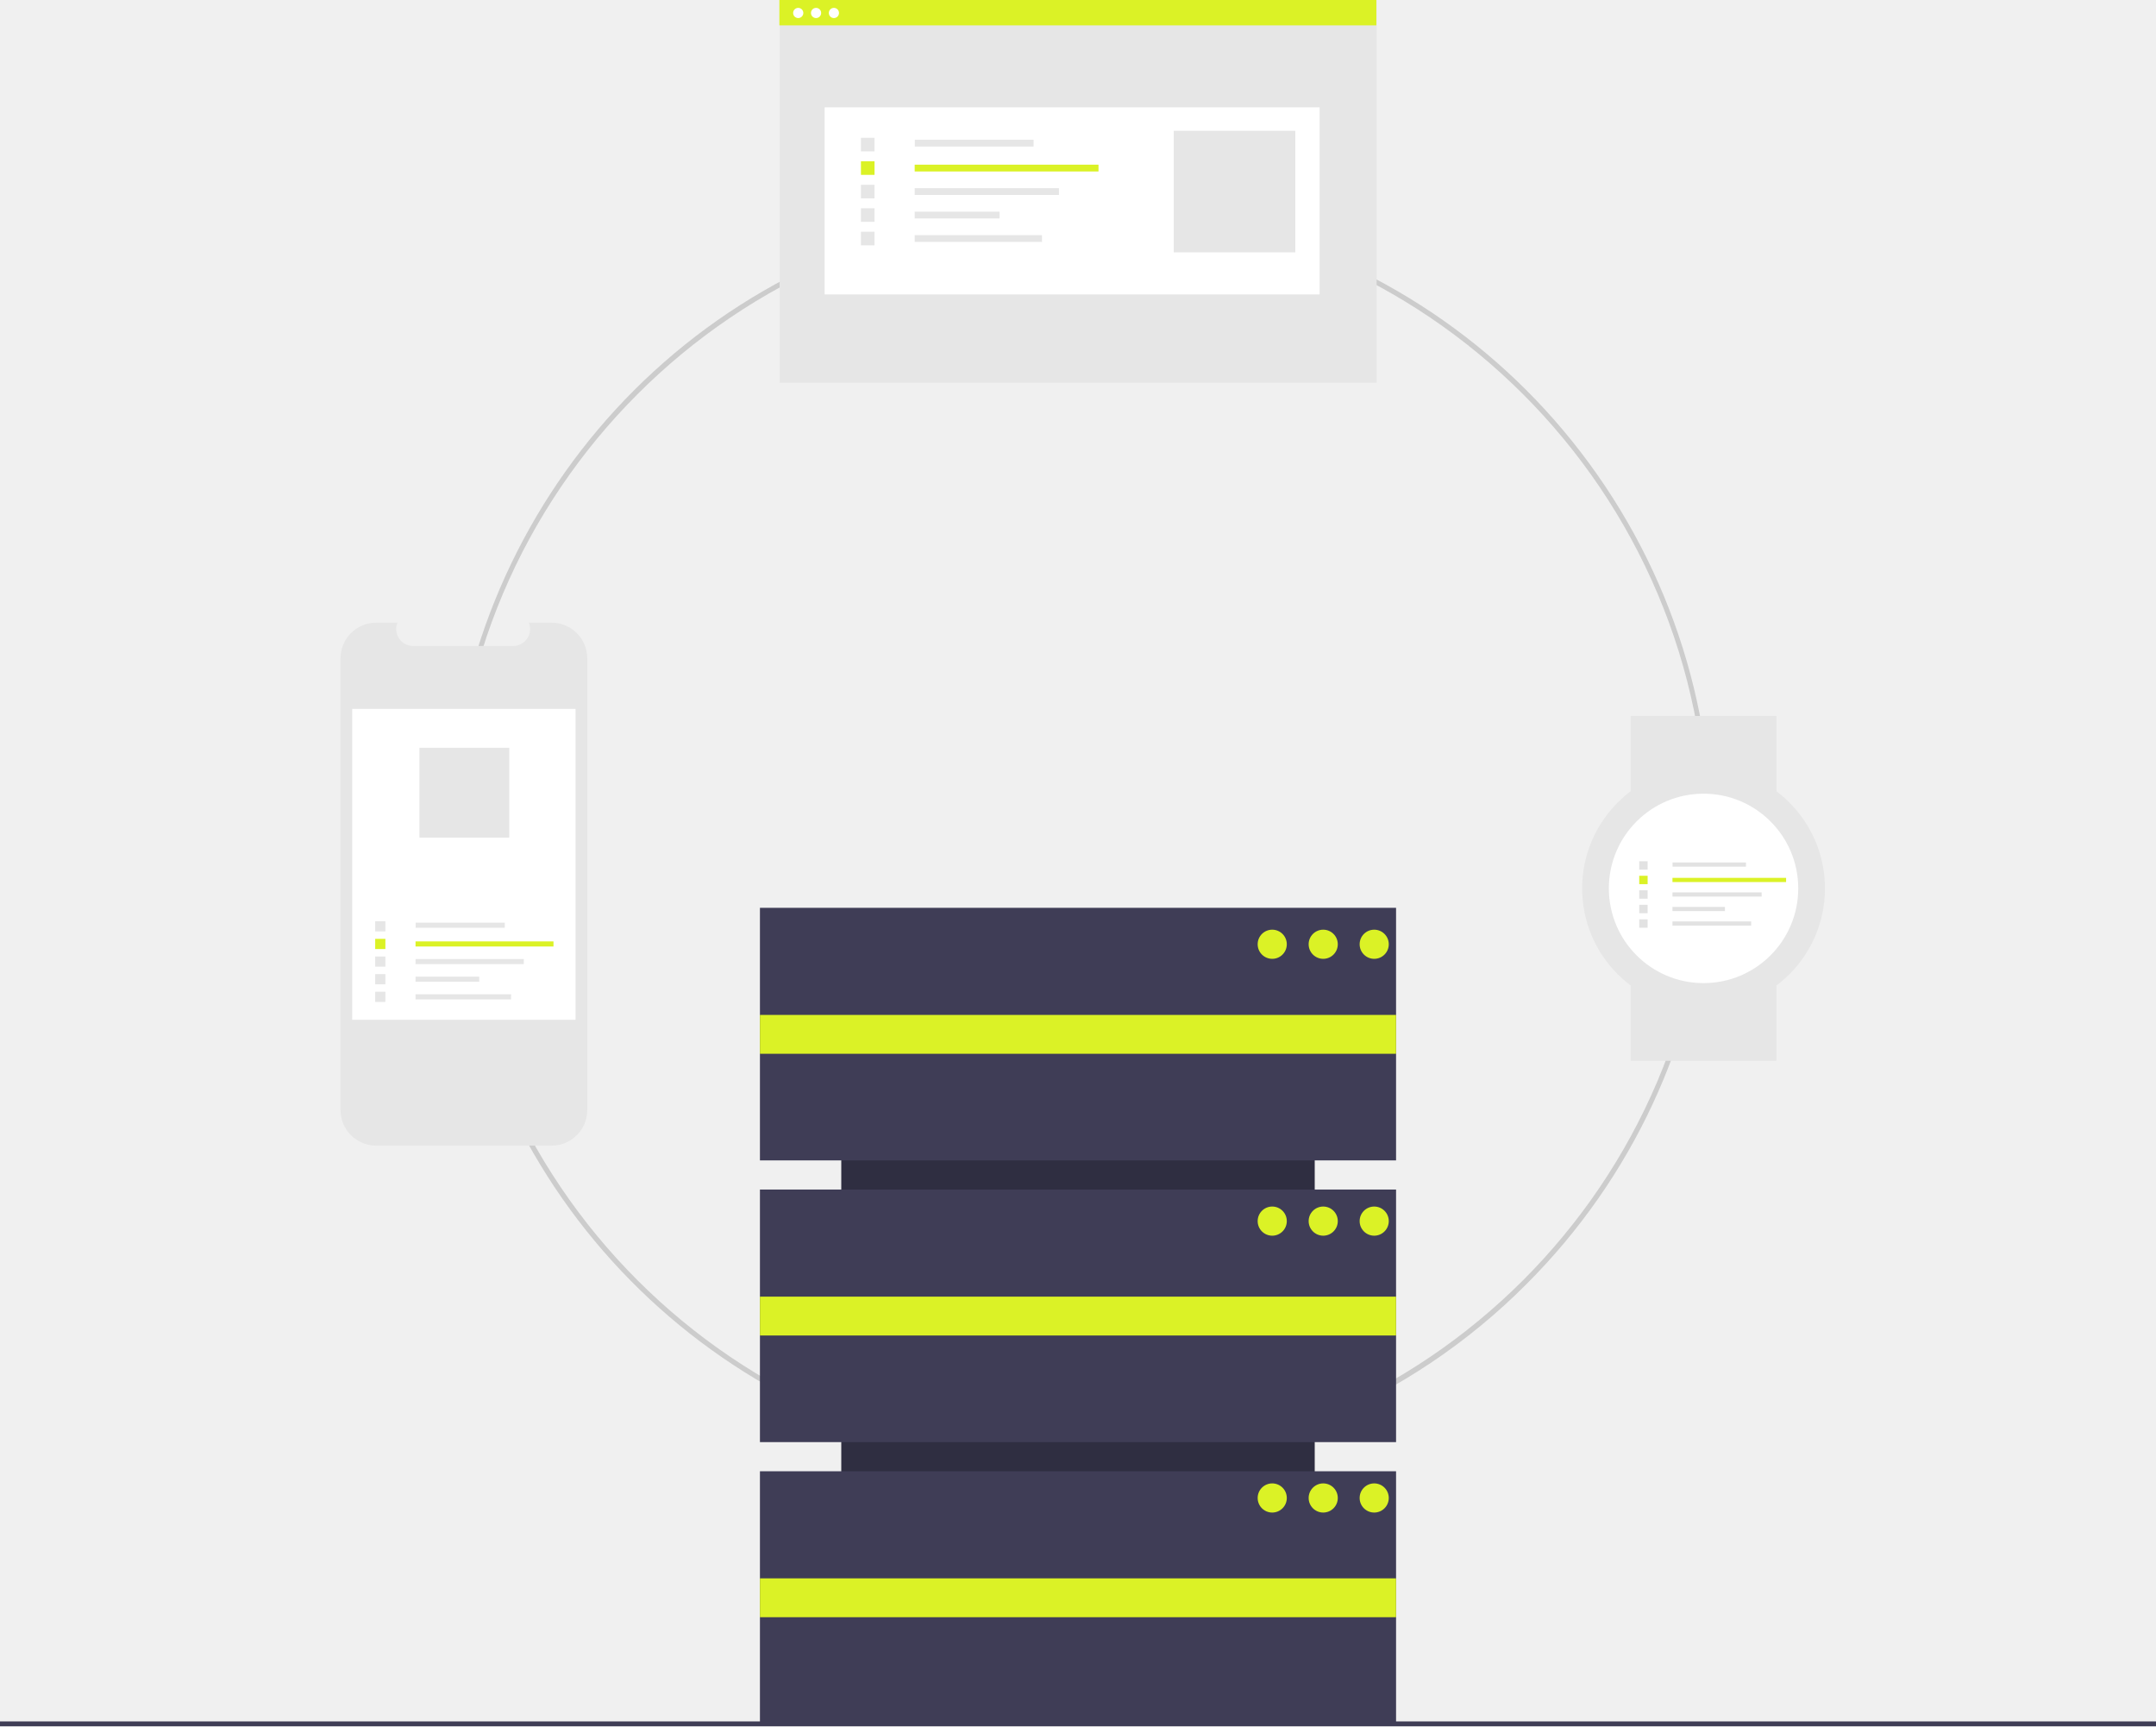
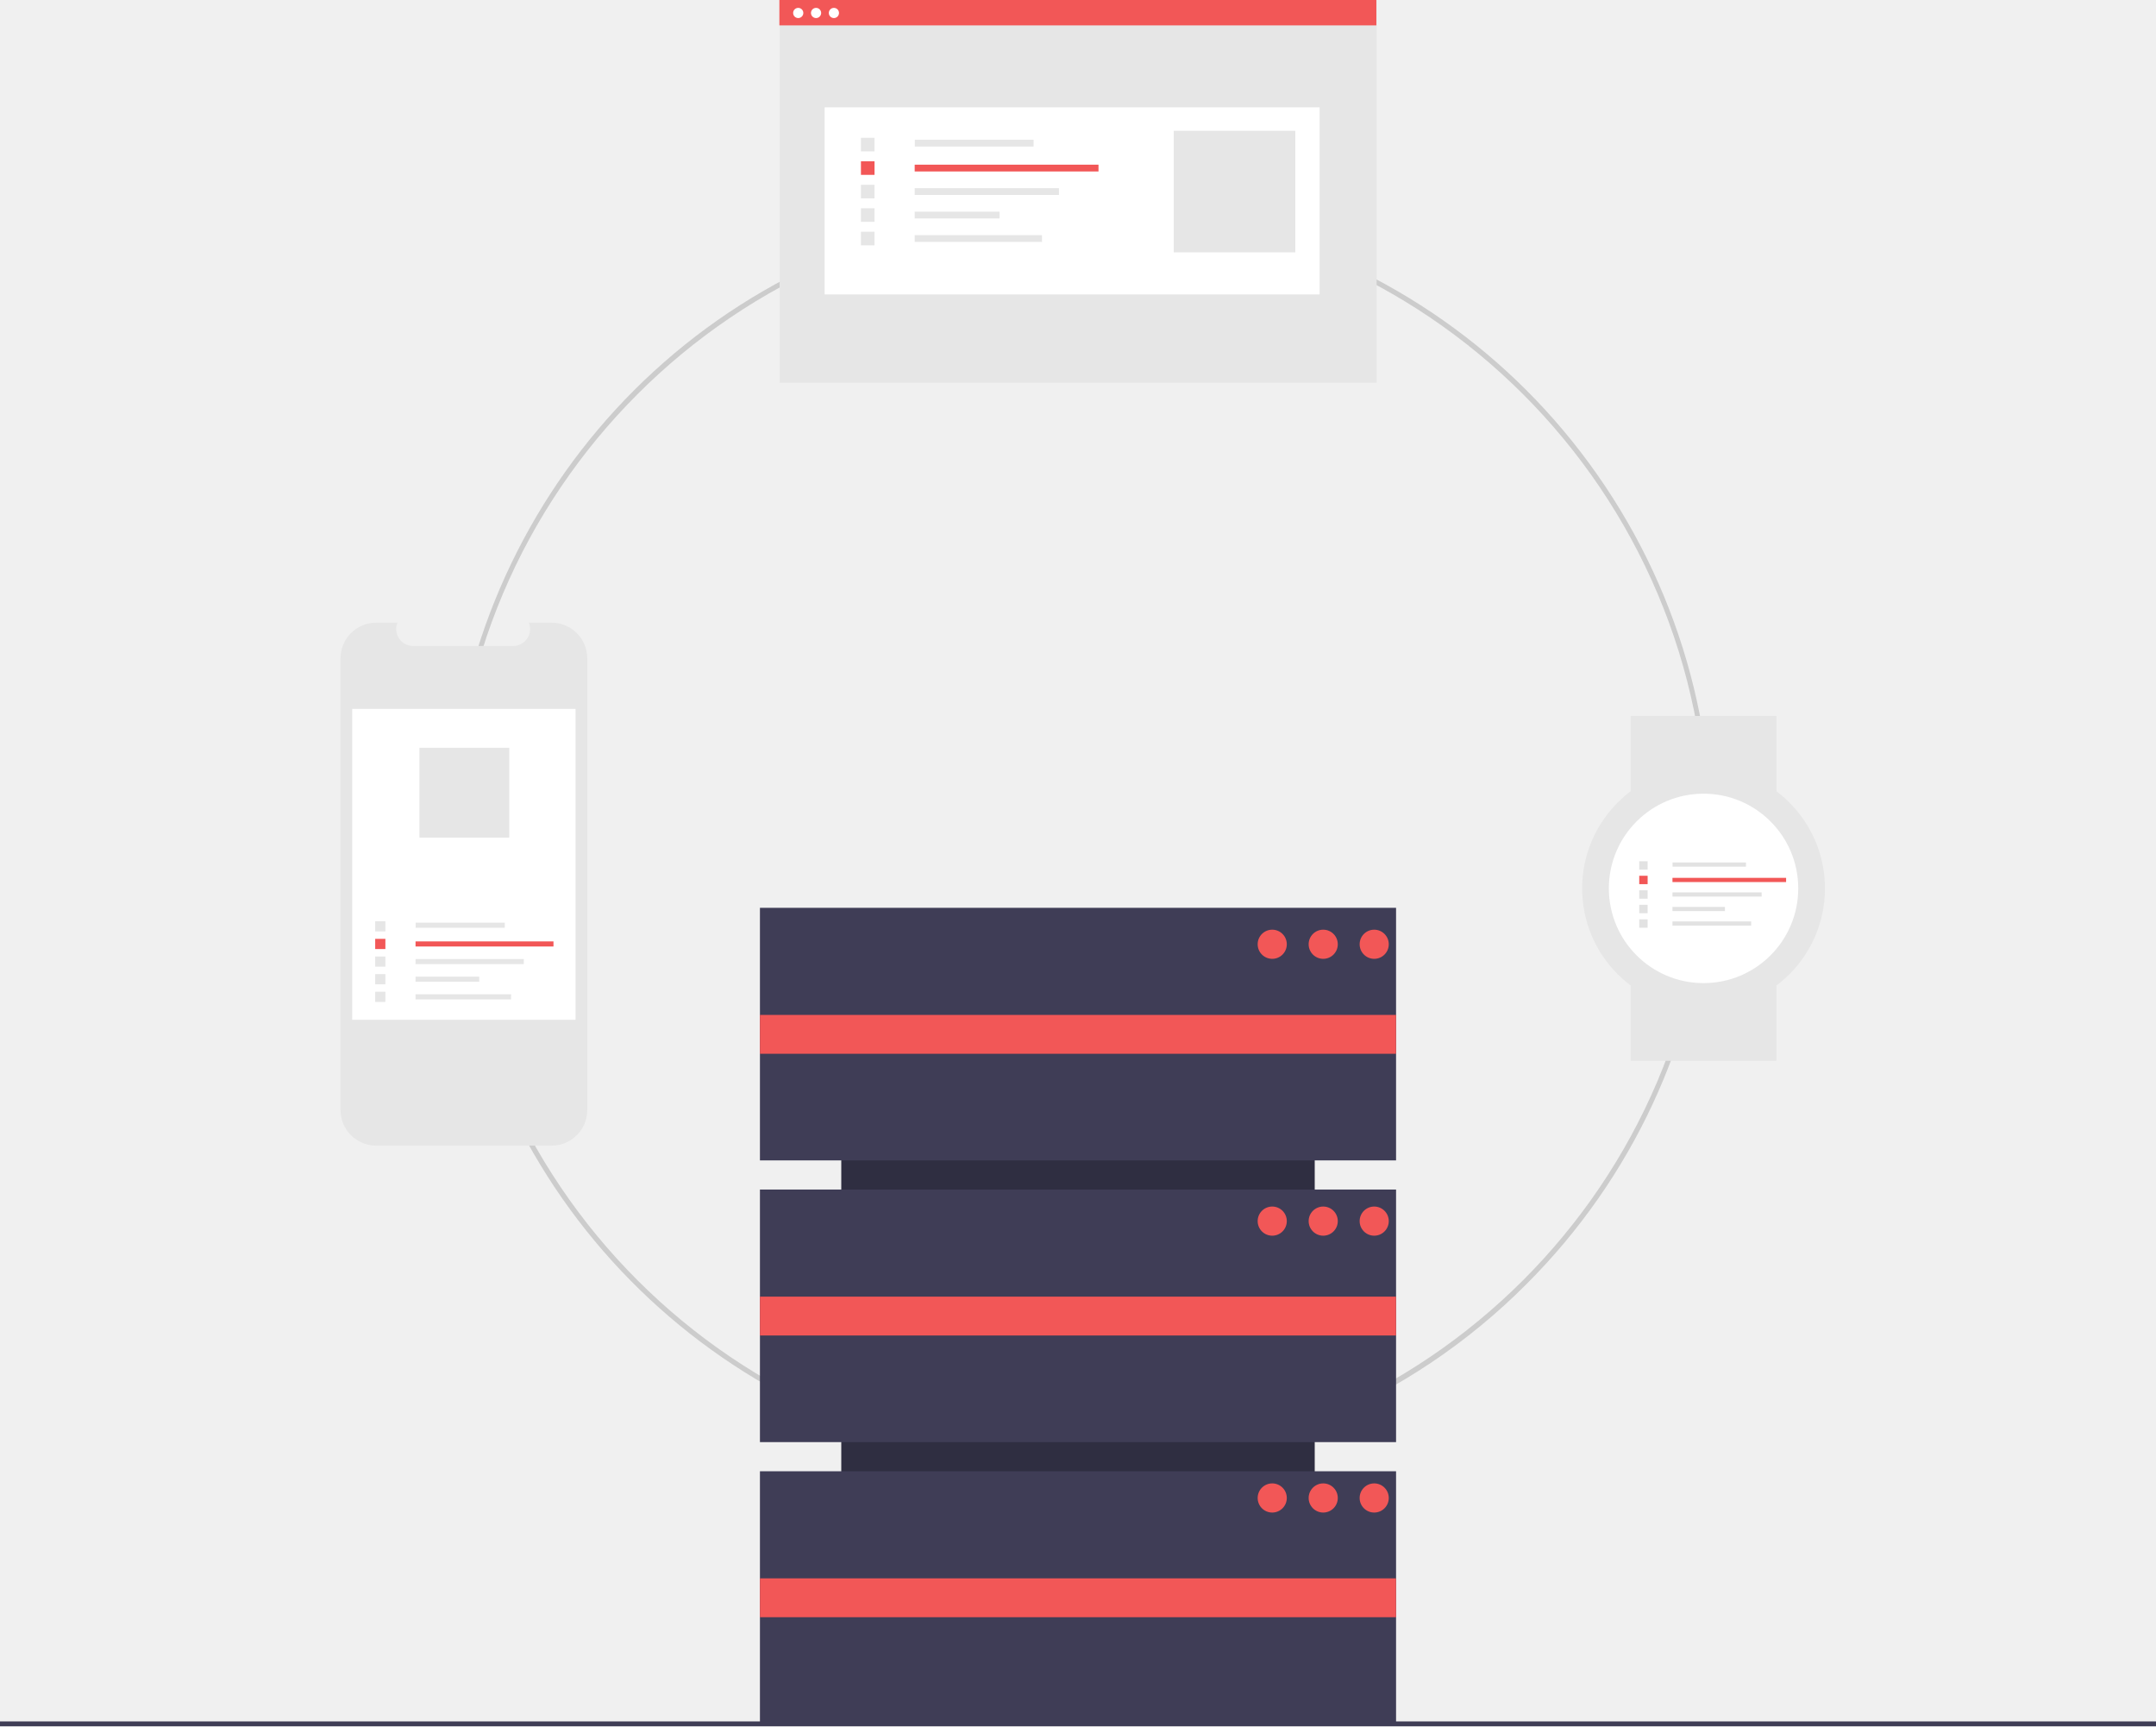
<svg xmlns="http://www.w3.org/2000/svg" data-name="Layer 1" width="888" height="710.807" viewBox="0 0 888 710.807">
  <path d="M600.936,699.404a260.064,260.064,0,1,1,183.894-76.171A258.365,258.365,0,0,1,600.936,699.404Zm0-518.129c-142.297,0-258.064,115.768-258.064,258.065s115.768,258.064,258.064,258.064S859,581.637,859,439.34,743.232,181.275,600.936,181.275Z" transform="translate(-156 -94.59648)" fill="#ccc" />
  <rect x="469" y="509.904" width="262" height="195" transform="translate(1051.404 -87.19257) rotate(90)" fill="#2f2e41" />
  <rect x="313" y="373.807" width="262" height="104" fill="#3f3d56" />
  <rect x="313" y="489.807" width="262" height="104" fill="#3f3d56" />
  <rect x="313" y="605.807" width="262" height="104" fill="#3f3d56" />
-   <rect x="313" y="417.904" width="262" height="16" fill="#dbf226" />
-   <rect x="313" y="533.904" width="262" height="16" fill="#dbf226" />
-   <rect x="313" y="649.904" width="262" height="16" fill="#dbf226" />
-   <circle cx="524" cy="388.807" r="6" fill="#dbf226" />
-   <circle cx="545" cy="388.807" r="6" fill="#dbf226" />
-   <circle cx="566" cy="388.807" r="6" fill="#dbf226" />
-   <circle cx="524" cy="502.807" r="6" fill="#dbf226" />
-   <circle cx="545" cy="502.807" r="6" fill="#dbf226" />
-   <circle cx="566" cy="502.807" r="6" fill="#dbf226" />
-   <circle cx="524" cy="616.807" r="6" fill="#dbf226" />
-   <circle cx="545" cy="616.807" r="6" fill="#dbf226" />
-   <circle cx="566" cy="616.807" r="6" fill="#dbf226" />
+   <rect x="313" y="417.904" width="262" height="16" fill="#f25757" />
+   <rect x="313" y="533.904" width="262" height="16" fill="#f25757" />
+   <rect x="313" y="649.904" width="262" height="16" fill="#f25757" />
+   <circle cx="524" cy="388.807" r="6" fill="#f25757" />
+   <circle cx="545" cy="388.807" r="6" fill="#f25757" />
+   <circle cx="566" cy="388.807" r="6" fill="#f25757" />
+   <circle cx="524" cy="502.807" r="6" fill="#f25757" />
+   <circle cx="545" cy="502.807" r="6" fill="#f25757" />
+   <circle cx="566" cy="502.807" r="6" fill="#f25757" />
+   <circle cx="524" cy="616.807" r="6" fill="#f25757" />
+   <circle cx="545" cy="616.807" r="6" fill="#f25757" />
+   <circle cx="566" cy="616.807" r="6" fill="#f25757" />
  <rect y="708.807" width="888" height="2" fill="#3f3d56" />
  <path d="M397.879,365.661v185.992a14.675,14.675,0,0,1-14.672,14.672H310.928a14.677,14.677,0,0,1-14.678-14.672V365.661a14.677,14.677,0,0,1,14.678-14.672h8.768a6.978,6.978,0,0,0,6.455,9.606h41.208a6.978,6.978,0,0,0,6.455-9.606h9.392A14.675,14.675,0,0,1,397.879,365.661Z" transform="translate(-156 -94.59648)" fill="#e6e6e6" />
  <rect x="145.064" y="291.91" width="92" height="128" fill="#fff" />
  <rect x="171.186" y="379.927" width="36.72" height="2.098" fill="#e6e6e6" />
-   <rect x="171.149" y="387.632" width="56.817" height="2.098" fill="#dbf226" />
+   <rect x="171.149" y="387.632" width="56.817" height="2.098" fill="#f25757" />
  <rect x="171.149" y="394.89" width="44.588" height="2.098" fill="#e6e6e6" />
  <rect x="171.149" y="402.149" width="26.228" height="2.098" fill="#e6e6e6" />
  <rect x="171.149" y="409.407" width="39.343" height="2.098" fill="#e6e6e6" />
  <rect x="154.533" y="379.324" width="4.197" height="4.197" fill="#e6e6e6" />
-   <rect x="154.533" y="386.582" width="4.197" height="4.197" fill="#dbf226" />
+   <rect x="154.533" y="386.582" width="4.197" height="4.197" fill="#f25757" />
  <rect x="154.533" y="393.841" width="4.197" height="4.197" fill="#e6e6e6" />
  <rect x="154.533" y="401.1" width="4.197" height="4.197" fill="#e6e6e6" />
  <rect x="154.533" y="408.358" width="4.197" height="4.197" fill="#e6e6e6" />
  <rect x="172.751" y="307.91" width="36.998" height="36.998" fill="#e6e6e6" />
  <rect x="321.111" y="0.139" width="245.884" height="157.475" fill="#e6e6e6" />
  <rect x="339.647" y="44.195" width="203.861" height="77.035" fill="#fff" />
  <rect x="376.789" y="57.542" width="48.927" height="2.796" fill="#e6e6e6" />
-   <rect x="376.74" y="67.807" width="75.705" height="2.796" fill="#dbf226" />
+   <rect x="376.74" y="67.807" width="75.705" height="2.796" fill="#f25757" />
  <rect x="376.74" y="77.479" width="59.411" height="2.796" fill="#e6e6e6" />
  <rect x="376.74" y="87.151" width="34.948" height="2.796" fill="#e6e6e6" />
  <rect x="376.74" y="96.822" width="52.422" height="2.796" fill="#e6e6e6" />
  <rect x="354.601" y="56.738" width="5.592" height="5.592" fill="#e6e6e6" />
-   <rect x="354.601" y="66.409" width="5.592" height="5.592" fill="#dbf226" />
+   <rect x="354.601" y="66.409" width="5.592" height="5.592" fill="#f25757" />
  <rect x="354.601" y="76.081" width="5.592" height="5.592" fill="#e6e6e6" />
  <rect x="354.601" y="85.753" width="5.592" height="5.592" fill="#e6e6e6" />
  <rect x="354.601" y="95.424" width="5.592" height="5.592" fill="#e6e6e6" />
  <rect x="483.445" y="53.847" width="50.059" height="50.059" fill="#e6e6e6" />
-   <rect x="321.006" width="245.884" height="10.446" fill="#dbf226" />
+   <rect x="321.006" width="245.884" height="10.446" fill="#f25757" />
  <circle cx="328.768" cy="5.341" r="2.097" fill="#fff" />
  <circle cx="336.117" cy="5.341" r="2.097" fill="#fff" />
  <circle cx="343.466" cy="5.341" r="2.097" fill="#fff" />
  <rect x="671.648" y="294.807" width="60" height="31" fill="#e6e6e6" />
  <rect x="671.648" y="405.807" width="60" height="31" fill="#e6e6e6" />
  <circle cx="701.648" cy="365.807" r="50" fill="#e6e6e6" />
  <circle cx="701.648" cy="365.807" r="39" fill="#fff" />
  <rect x="688.877" y="355.122" width="30.247" height="1.728" fill="#e2e2e2" />
-   <rect x="688.846" y="361.468" width="46.802" height="1.728" fill="#dbf226" />
+   <rect x="688.846" y="361.468" width="46.802" height="1.728" fill="#f25757" />
  <rect x="688.846" y="367.447" width="36.728" height="1.728" fill="#e2e2e2" />
  <rect x="688.846" y="373.426" width="21.605" height="1.728" fill="#e2e2e2" />
  <rect x="688.846" y="379.405" width="32.407" height="1.728" fill="#e2e2e2" />
  <rect x="675.16" y="354.625" width="3.457" height="3.457" fill="#e2e2e2" />
-   <rect x="675.16" y="360.604" width="3.457" height="3.457" fill="#dbf226" />
+   <rect x="675.16" y="360.604" width="3.457" height="3.457" fill="#f25757" />
  <rect x="675.16" y="366.583" width="3.457" height="3.457" fill="#e2e2e2" />
  <rect x="675.16" y="372.562" width="3.457" height="3.457" fill="#e2e2e2" />
  <rect x="675.16" y="378.541" width="3.457" height="3.457" fill="#e2e2e2" />
</svg>
